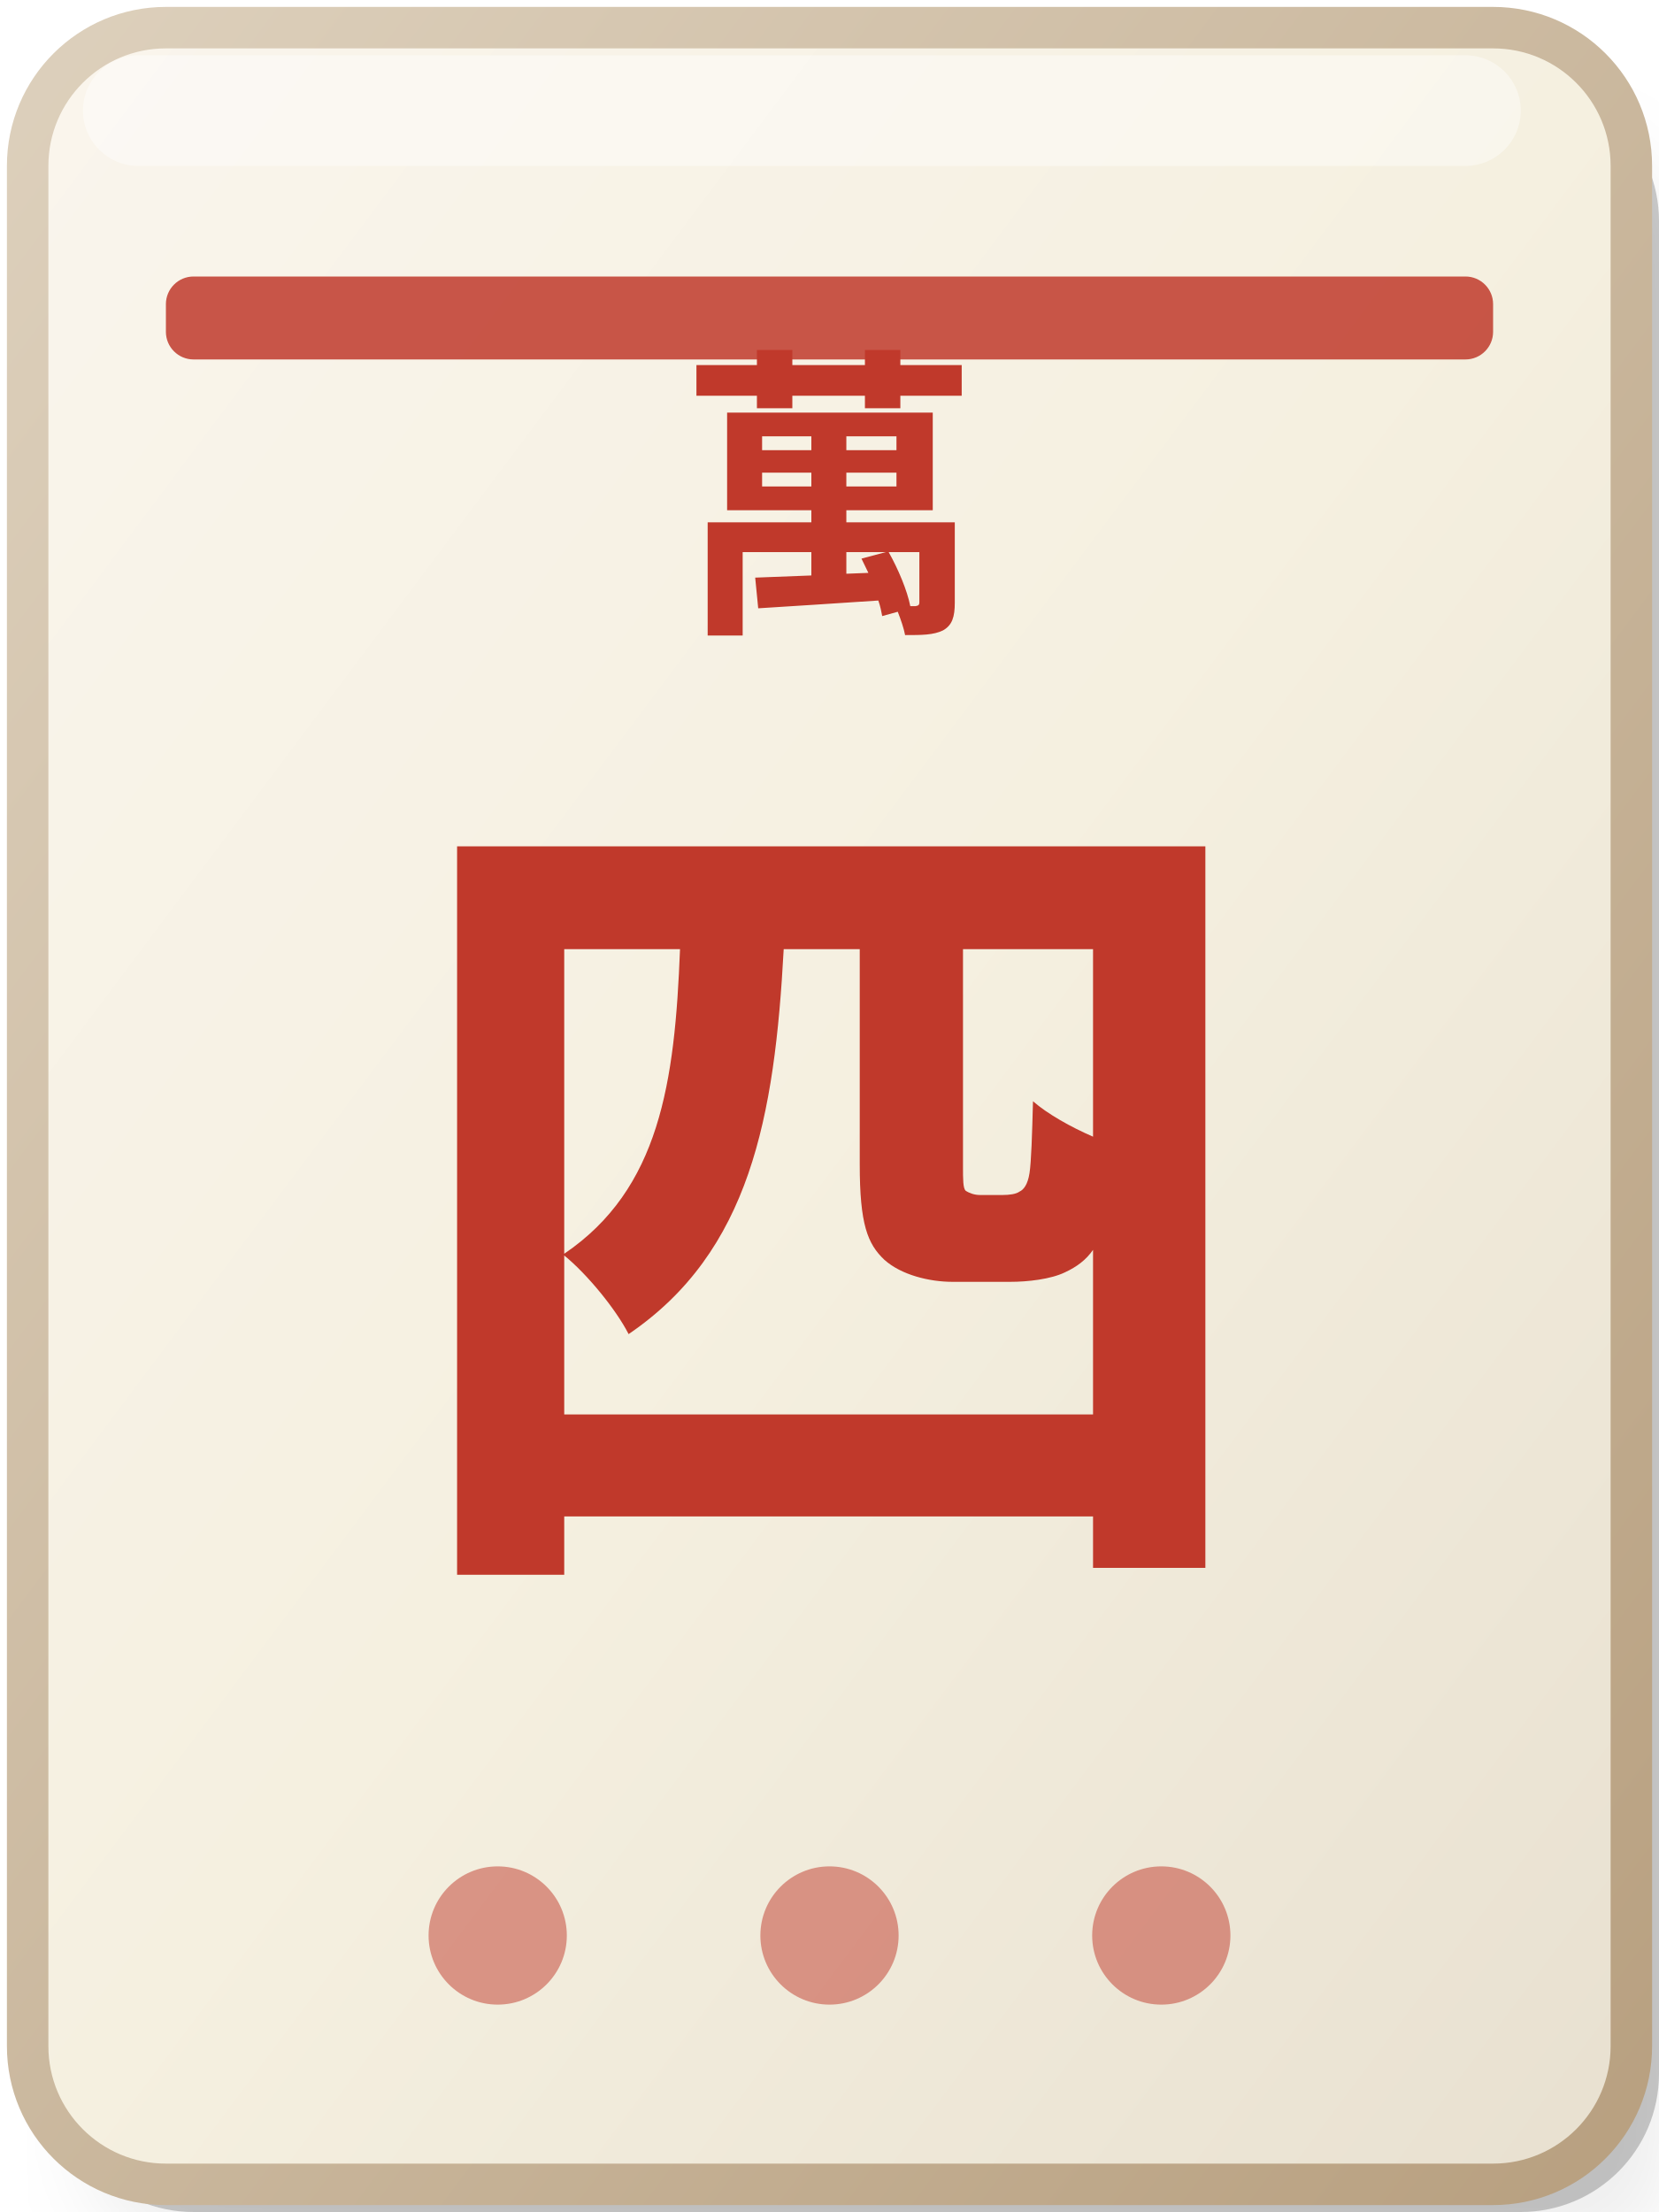
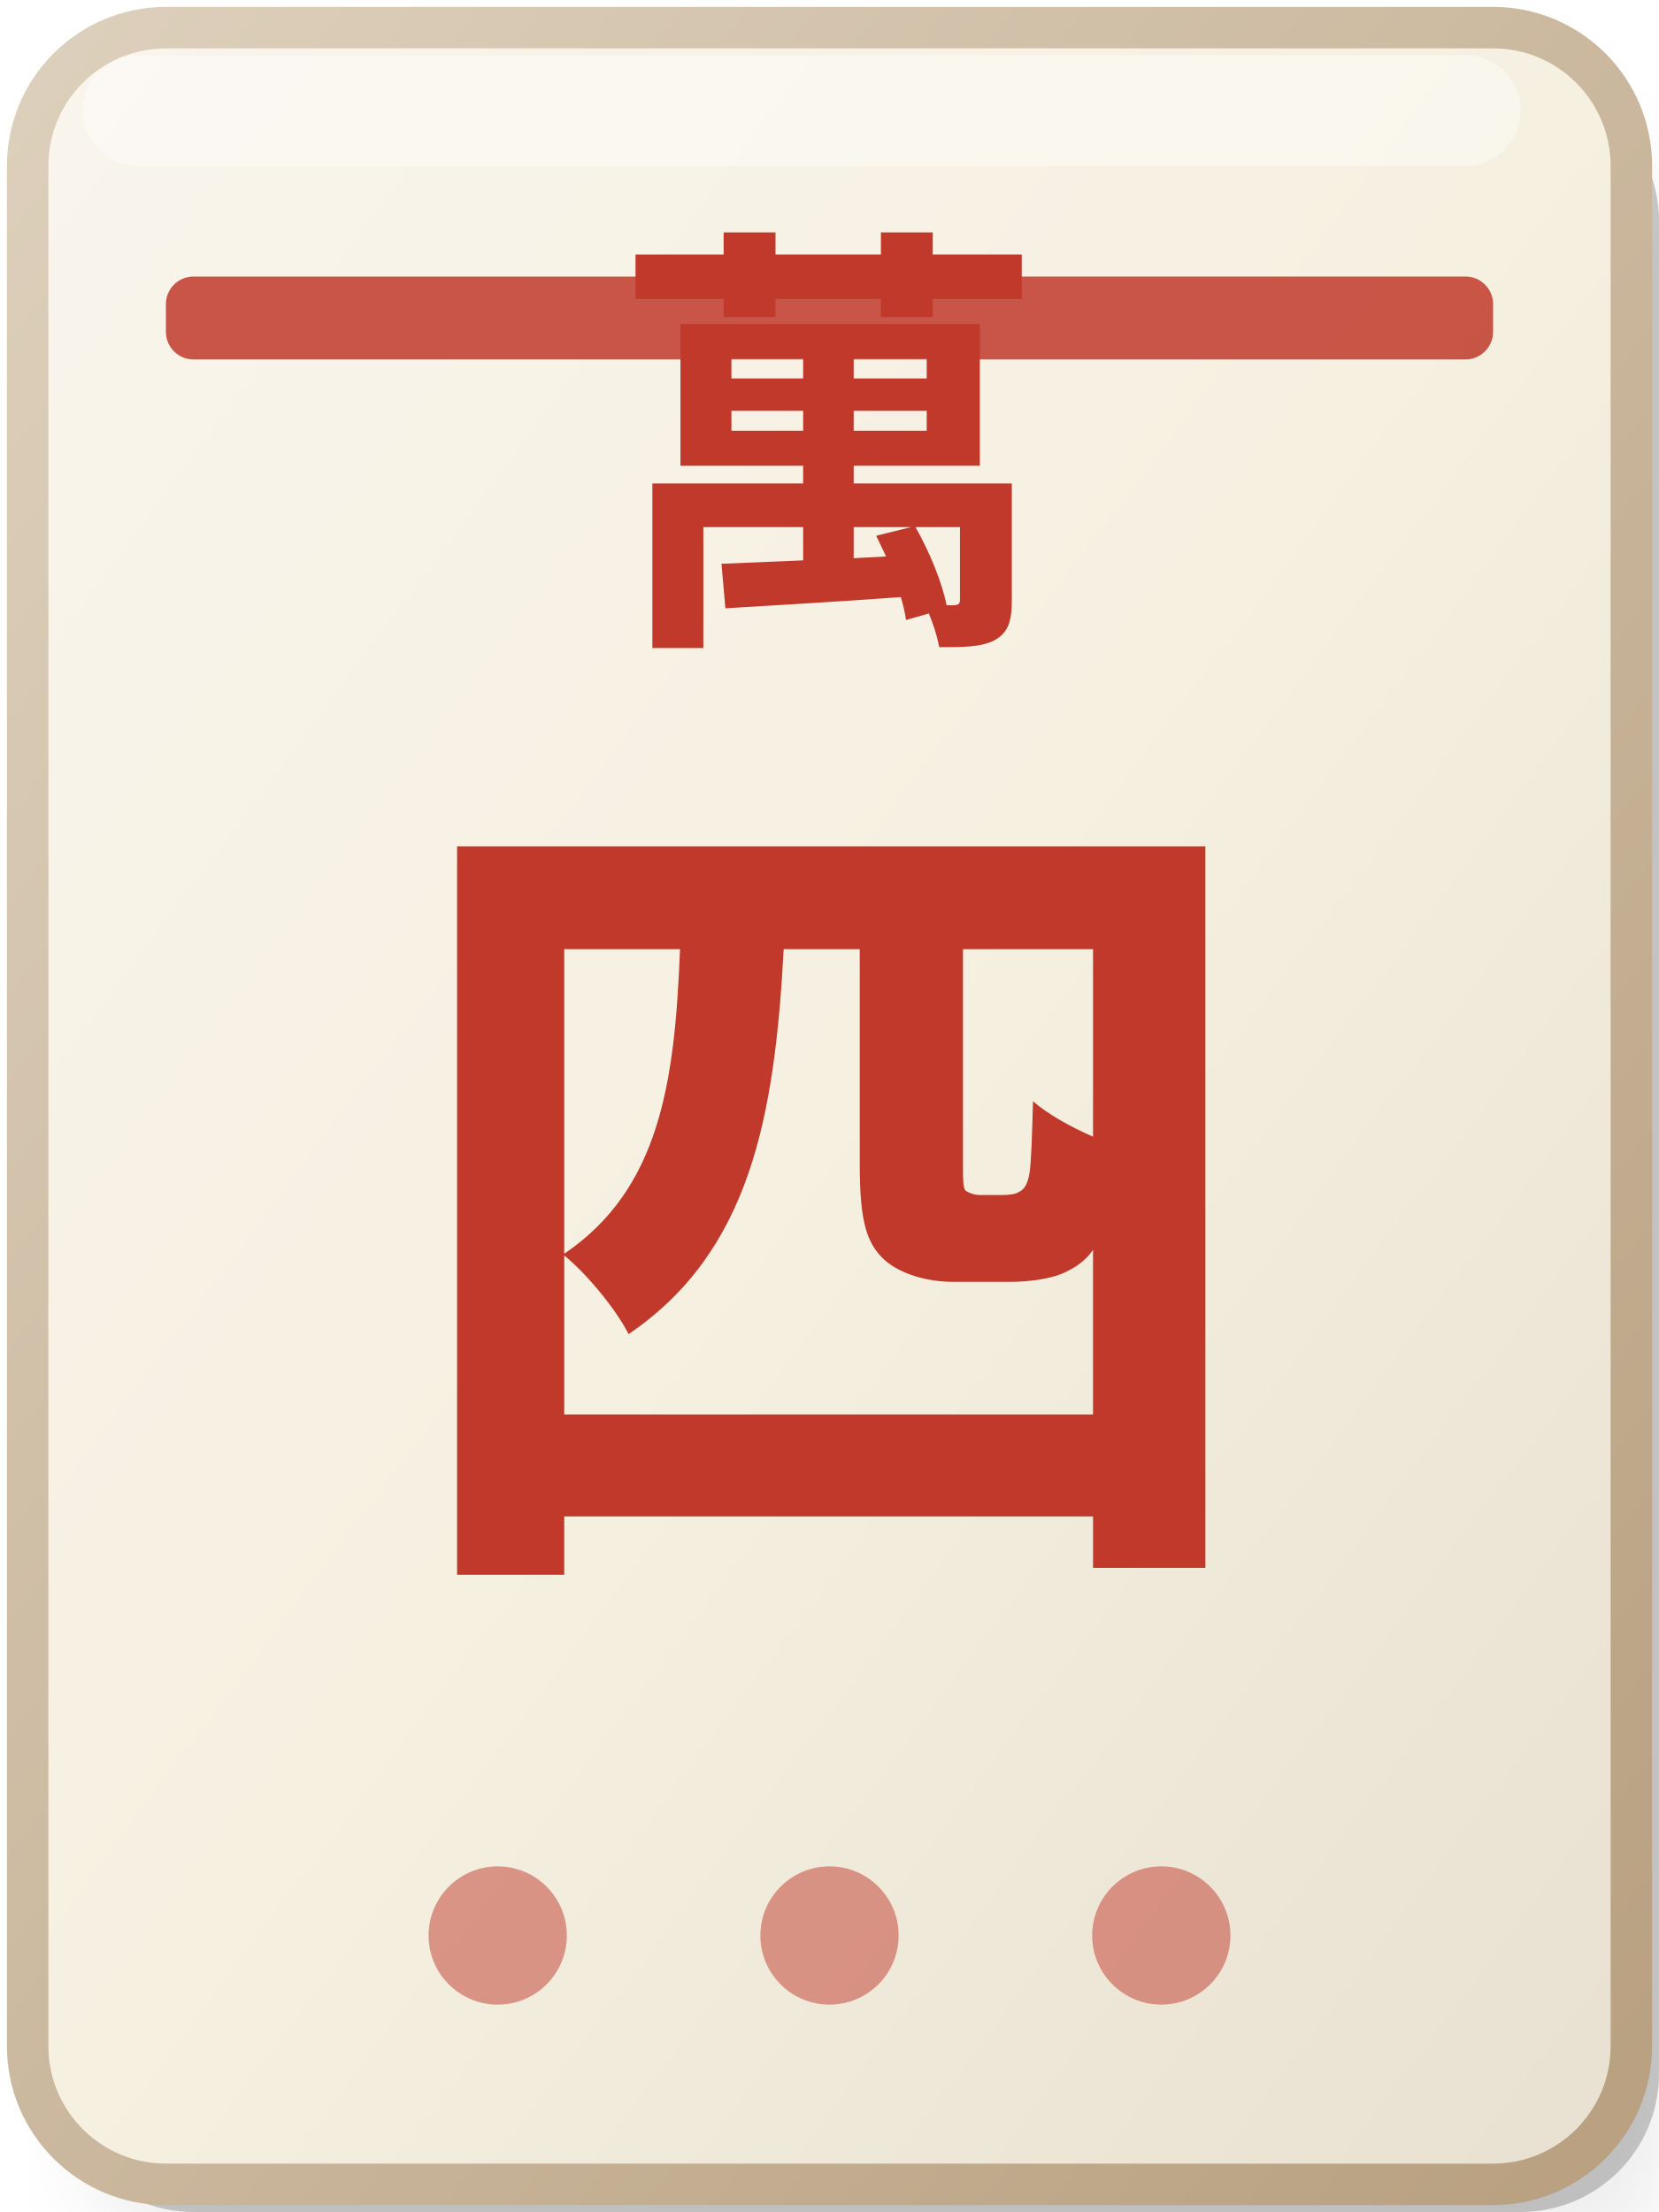
<svg xmlns="http://www.w3.org/2000/svg" width="60" height="80" viewBox="0 0 60 80">
  <defs>
    <filter id="shadow" x="-10%" y="-10%" width="130%" height="140%">
      <feDropShadow dx="1" dy="2" stdDeviation="1.5" flood-color="#00000055" />
    </filter>
    <linearGradient id="face" x1="0%" y1="0%" x2="100%" y2="100%">
      <stop offset="0%" stop-color="#faf5ed" />
      <stop offset="50%" stop-color="#f5f0e0" />
      <stop offset="100%" stop-color="#e8e0d0" />
    </linearGradient>
    <linearGradient id="border" x1="0%" y1="0%" x2="100%" y2="100%">
      <stop offset="0%" stop-color="#ddd0bc" />
      <stop offset="100%" stop-color="#b8a080" />
    </linearGradient>
  </defs>
  <rect x="2" y="3" width="58" height="77" rx="5" fill="#00000033" filter="url(#shadow)" />
  <rect x="1" y="1" width="58" height="78" rx="5" fill="url(#face)" stroke="url(#border)" stroke-width="1.5" />
  <rect x="3" y="2" width="52" height="4" rx="2" fill="rgba(255,255,255,0.4)" />
  <rect x="6" y="10" width="48" height="3" rx="1" fill="#c0392b" opacity="0.85" />
-   <text x="30" y="22" text-anchor="middle" font-family="Noto Sans TC, sans-serif" font-size="11" fill="#c0392b" font-weight="700">萬</text>
+   <text x="30" y="22" text-anchor="middle" font-family="Noto Sans TC, sans-serif" font-size="16" fill="#c0392b" font-weight="700">萬</text>
  <text x="30" y="55" text-anchor="middle" font-family="Noto Sans TC, sans-serif" font-size="32" fill="#c0392b" font-weight="900">四</text>
  <circle cx="18" cy="70" r="2.5" fill="#c0392b" opacity="0.5" />
  <circle cx="30" cy="70" r="2.5" fill="#c0392b" opacity="0.5" />
  <circle cx="42" cy="70" r="2.5" fill="#c0392b" opacity="0.5" />
</svg>
